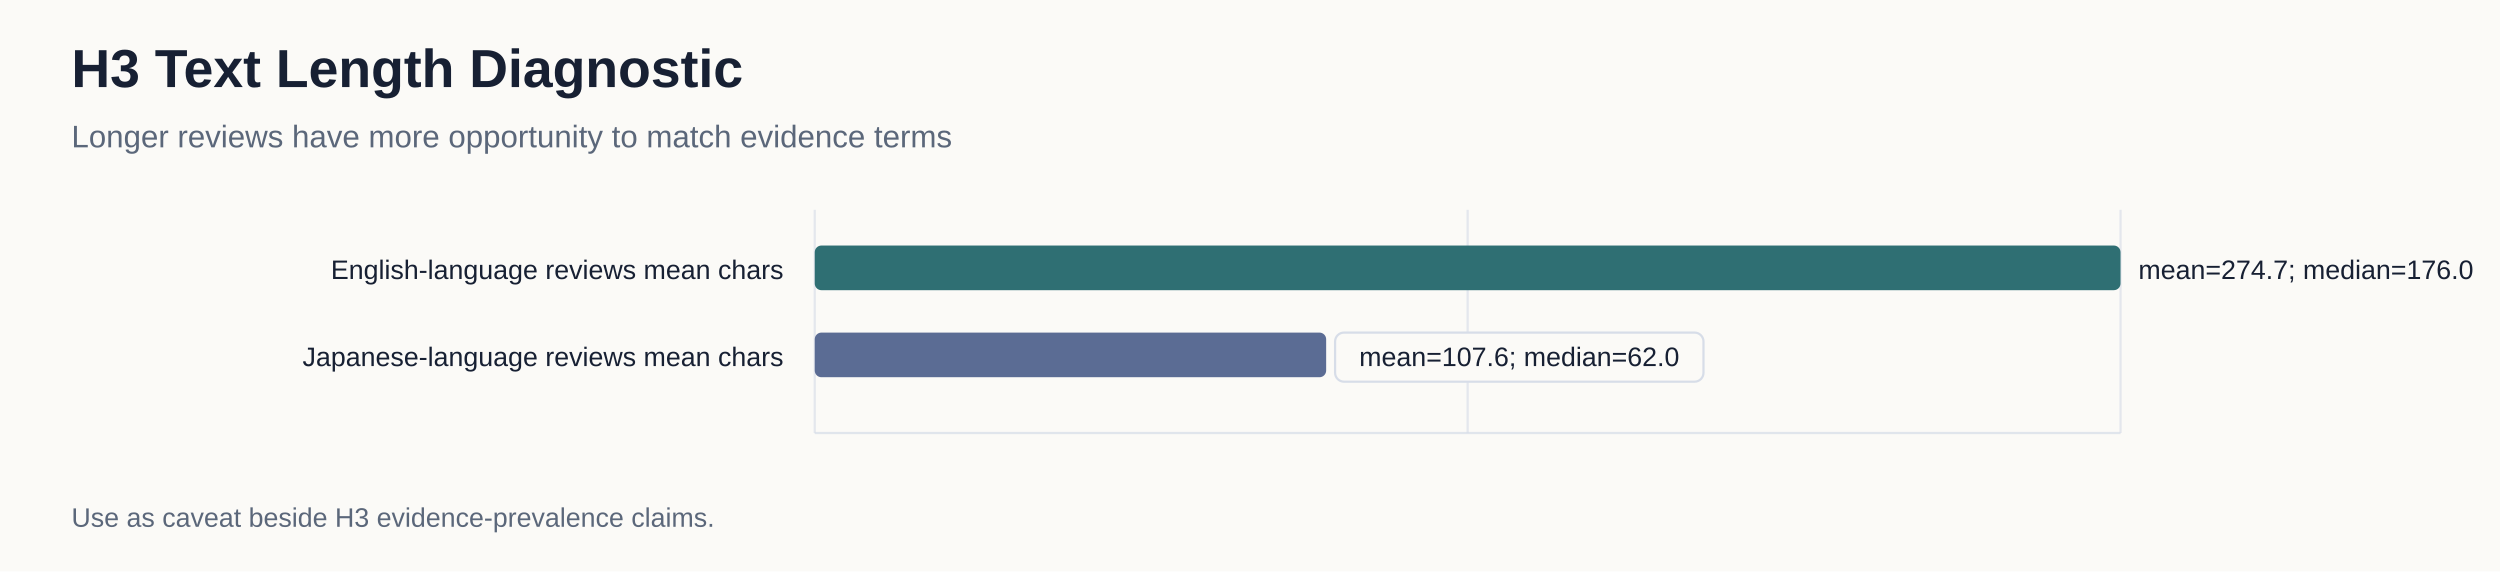
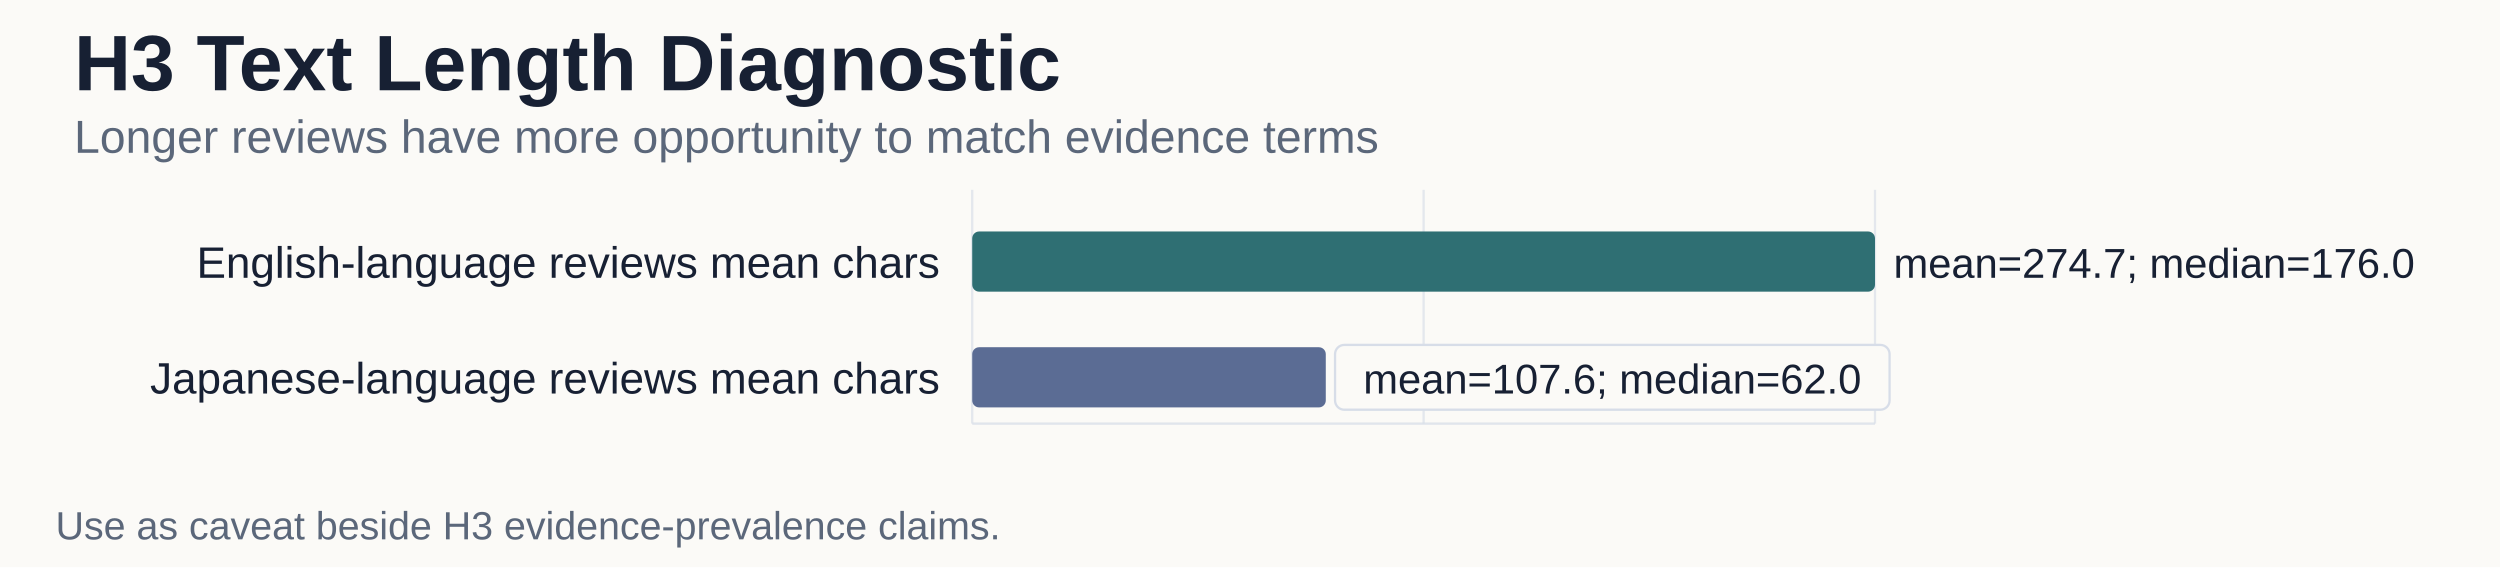
- <svg xmlns="http://www.w3.org/2000/svg" width="1120" height="256" viewBox="0 0 1120 256">
+ <svg xmlns="http://www.w3.org/2000/svg" width="1080" height="245" viewBox="0 0 1080 245">
  <rect width="100%" height="100%" fill="#fbfaf7" />
-   <text x="32.00" y="39.00" text-anchor="start" font-family="Arial, sans-serif" font-size="24" font-weight="700" fill="#172033">H3 Text Length Diagnostic</text>
-   <text x="32.00" y="66.00" text-anchor="start" font-family="Arial, sans-serif" font-size="14" font-weight="400" fill="#5b677a">Longer reviews have more opportunity to match evidence terms</text>
-   <line x1="365.00" x2="365.00" y1="94.00" y2="194.00" stroke="#d7dde8" stroke-width="1" opacity="0.65" />
-   <line x1="657.50" x2="657.50" y1="94.00" y2="194.00" stroke="#d7dde8" stroke-width="1" opacity="0.65" />
-   <line x1="950.00" x2="950.00" y1="94.00" y2="194.00" stroke="#d7dde8" stroke-width="1" opacity="0.65" />
-   <line x1="365.00" x2="950.00" y1="194.00" y2="194.00" stroke="#d7dde8" stroke-width="1" opacity="0.75" />
-   <text x="351.00" y="125.00" text-anchor="end" font-family="Arial, sans-serif" font-size="12" font-weight="400" fill="#172033">English-language reviews mean chars</text>
-   <rect x="365.00" y="110.00" width="585.00" height="20" rx="3" fill="#2f6f73" />
-   <text x="958.00" y="125.00" text-anchor="start" font-family="Arial, sans-serif" font-size="12" font-weight="400" fill="#172033">mean=274.7; median=176.0</text>
-   <text x="351.00" y="164.00" text-anchor="end" font-family="Arial, sans-serif" font-size="12" font-weight="400" fill="#172033">Japanese-language reviews mean chars</text>
-   <rect x="365.00" y="149.00" width="229.12" height="20" rx="3" fill="#5b6c94" />
-   <rect x="598.12" y="149.00" width="165.04" height="22.00" rx="4" fill="#fbfaf7" stroke="#d7dde8" stroke-width="1" />
-   <text x="680.64" y="164.00" text-anchor="middle" font-family="Arial, sans-serif" font-size="12" font-weight="400" fill="#172033">mean=107.6; median=62.0</text>
-   <text x="32.00" y="236.00" text-anchor="start" font-family="Arial, sans-serif" font-size="12" font-weight="400" fill="#5b677a">Use as caveat beside H3 evidence-prevalence claims.</text>
+   <text x="32.00" y="39.00" text-anchor="start" font-family="Arial, sans-serif" font-size="34" font-weight="700" fill="#172033">H3 Text Length Diagnostic</text>
+   <text x="32.00" y="66.00" text-anchor="start" font-family="Arial, sans-serif" font-size="20" font-weight="400" fill="#5b677a">Longer reviews have more opportunity to match evidence terms</text>
+   <line x1="420.00" x2="420.00" y1="82.00" y2="183.00" stroke="#d7dde8" stroke-width="1" opacity="0.65" />
+   <line x1="615.00" x2="615.00" y1="82.00" y2="183.00" stroke="#d7dde8" stroke-width="1" opacity="0.65" />
+   <line x1="810.00" x2="810.00" y1="82.00" y2="183.00" stroke="#d7dde8" stroke-width="1" opacity="0.65" />
+   <line x1="420.00" x2="810.00" y1="183.00" y2="183.00" stroke="#d7dde8" stroke-width="1" opacity="0.75" />
+   <text x="406.00" y="120.00" text-anchor="end" font-family="Arial, sans-serif" font-size="19" font-weight="400" fill="#172033">English-language reviews mean chars</text>
+   <rect x="420.00" y="100.00" width="390.00" height="26" rx="3" fill="#2f6f73" />
+   <text x="818.00" y="120.00" text-anchor="start" font-family="Arial, sans-serif" font-size="18" font-weight="400" fill="#172033">mean=274.7; median=176.0</text>
+   <text x="406.00" y="170.00" text-anchor="end" font-family="Arial, sans-serif" font-size="19" font-weight="400" fill="#172033">Japanese-language reviews mean chars</text>
+   <rect x="420.00" y="150.00" width="152.74" height="26" rx="3" fill="#5b6c94" />
+   <rect x="576.74" y="149.00" width="239.56" height="28.00" rx="4" fill="#fbfaf7" stroke="#d7dde8" stroke-width="1" />
+   <text x="696.52" y="170.00" text-anchor="middle" font-family="Arial, sans-serif" font-size="18" font-weight="400" fill="#172033">mean=107.6; median=62.0</text>
+   <text x="24.00" y="233.00" text-anchor="start" font-family="Arial, sans-serif" font-size="17" font-weight="400" fill="#5b677a">Use as caveat beside H3 evidence-prevalence claims.</text>
</svg>
